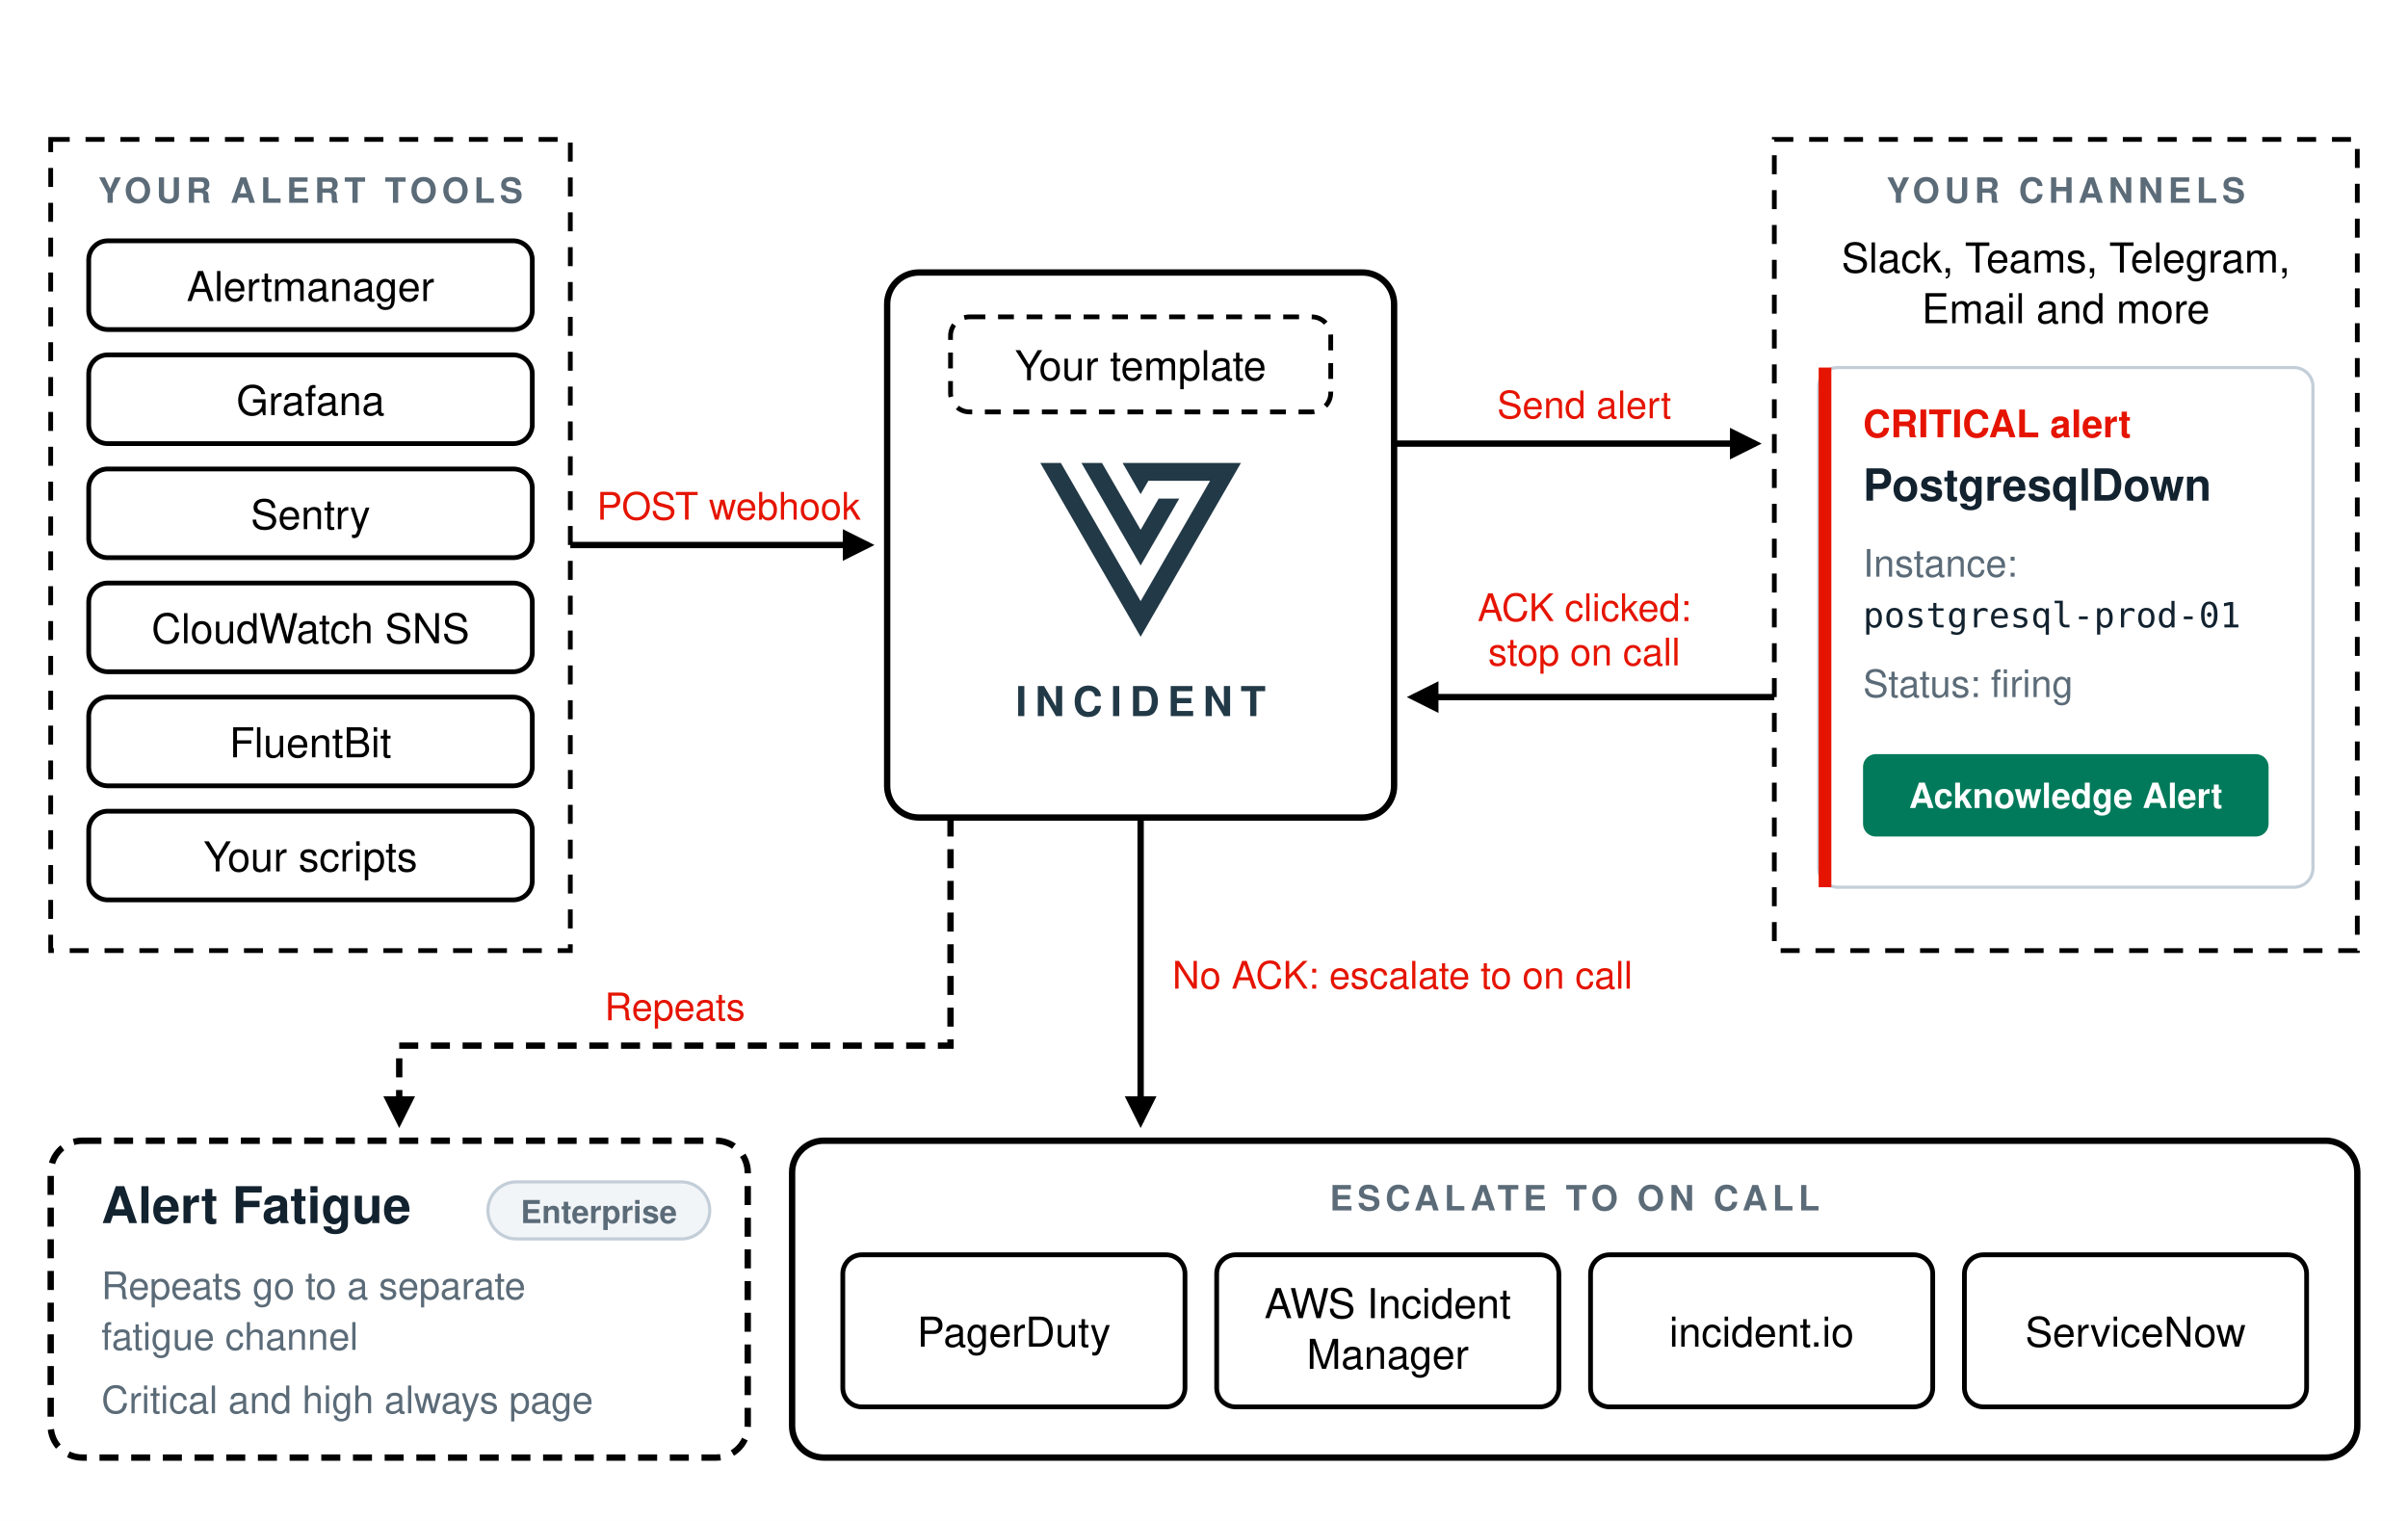
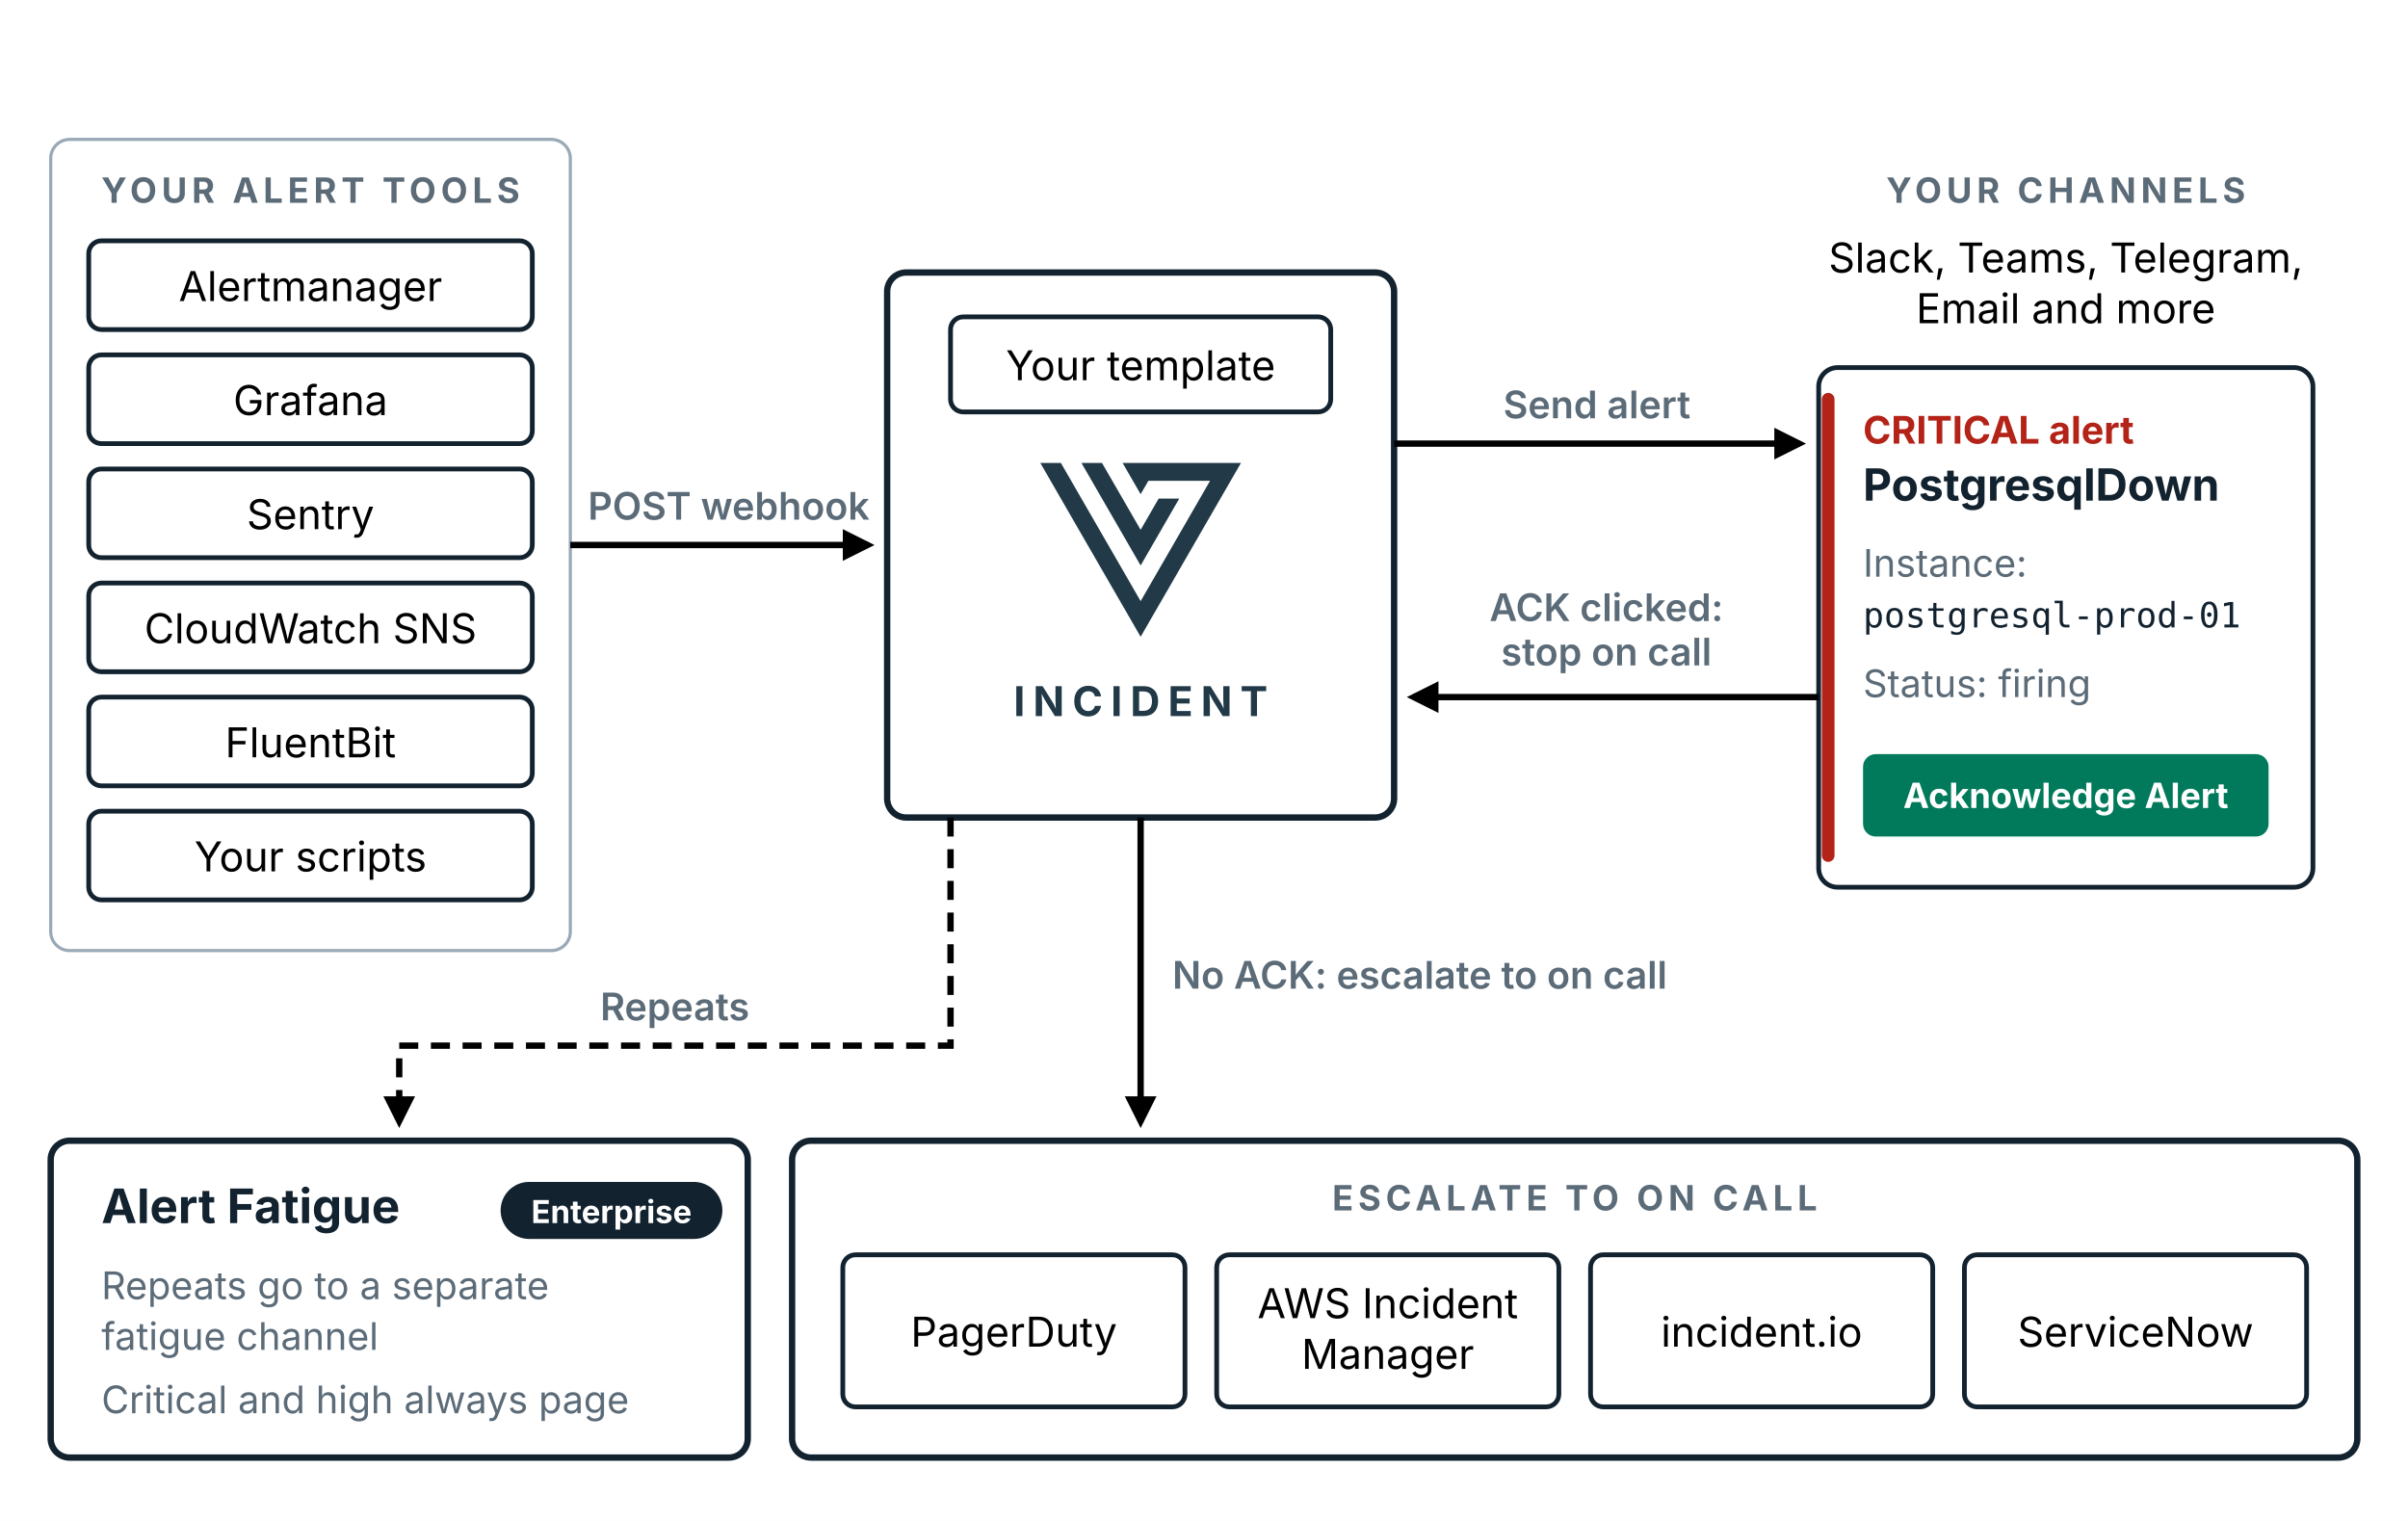
<svg xmlns="http://www.w3.org/2000/svg" width="760" height="480" viewBox="0 0 760 480" style="max-width:100%;height:auto" role="img" aria-label="Your alert tools, Alertmanager, Grafana, Sentry, CloudWatch SNS, FluentBit and your own scripts, POST a webhook to Versus, which renders your custom template and sends the alert to your channels such as Slack, Teams, Telegram and Email; clicking ACK in the message stops on call, and with no ACK Versus escalates to on call through PagerDuty, AWS Incident Manager, incident.io or ServiceNow; with Enterprise Alert Fatigue, repeats go to a separate fatigue channel while critical and high alerts always page">
  <defs>
    <marker id="a" viewBox="0 0 10 10" refX="8" refY="5" markerWidth="5" markerHeight="5" orient="auto-start-reverse">
      <path d="M0,0 L10,5 L0,10 z" fill="#000000" />
    </marker>
    <symbol id="v" viewBox="24 18 64 55.1">
      <path fill="#223947" fill-rule="evenodd" d="M53.55 23.74L56 27.98L58.45 23.74H77.96L74.71 29.38L65.76 44.89L62.51 50.52L59.25 56.16L56 61.79L52.75 56.16L49.5 50.52L37.29 29.38L34.04 23.74L30.78 18.11H24.28L27.53 23.74L30.78 29.38L46.24 56.16L52.75 67.42L56 73.06L59.25 67.42L62.51 61.79L65.76 56.16L69.01 50.52L81.21 29.38L84.47 23.74L87.72 18.11H50.3ZM47.04 23.74L43.79 18.11H37.29L40.54 23.74L43.79 29.38L52.75 44.89L56 50.52L59.25 44.89L62.51 39.25L68.2 29.38H61.7L59.25 33.62L56 39.25L50.3 29.38Z" />
    </symbol>
  </defs>
  <style>
-     text{font-family:'Helvetica Neue',Helvetica,Arial,sans-serif;font-size:13px;fill:#000000}
+     text{font-family:Inter,"Helvetica Neue",Helvetica,Arial,system-ui,sans-serif;font-size:13px;fill:#000000}
    .m{text-anchor:middle}
    .name{font-weight:700;fill:#12222F}
    .zone{font-size:11px;font-weight:700;fill:#5B6B78;letter-spacing:1.5px}
    .d{font-size:12px;fill:#5B6B78}
-     .e{font-size:12px;fill:#E51400}
+     .lbl{font-size:12px;font-weight:600;fill:#5B6B78}
+     .red{font-size:12px;font-weight:700;fill:#B42318}
    .logo{font-weight:700;fill:#223947;letter-spacing:2.5px}
-     .c{font-family:SFMono-Regular,Menlo,Consolas,monospace;font-size:11px;fill:#12222F}
+     .c{font-family:SFMono-Regular,Menlo,Consolas,ui-monospace,monospace;font-size:11px;fill:#12222F}
    .btn{font-size:11px;font-weight:700;fill:#FFFFFF}
-     .grp{fill:none;stroke:#000000;stroke-width:1.5;stroke-dasharray:6 5}
-     .blk{fill:#FFFFFF;stroke:#000000;stroke-width:2}
-     .opt{fill:#FFFFFF;stroke:#000000;stroke-width:2;stroke-dasharray:6 4}
-     .chip{fill:#FFFFFF;stroke:#000000;stroke-width:1.5}
-     .flow{fill:none;stroke:#000000;stroke-width:2;marker-end:url(#a)}
+     .tag{font-size:10px;font-weight:700;fill:#FFFFFF}
+     .out{fill:none;stroke:#9AA9B6;stroke-width:1}
+     .blk{fill:#FFFFFF;stroke:#12222F;stroke-width:2}
+     .chip{fill:#FFFFFF;stroke:#12222F;stroke-width:1.5}
+     .flow{fill:none;stroke:#000000;stroke-width:2}
    .dash{stroke-dasharray:6 4}
  </style>
  <rect width="760" height="480" fill="#FFFFFF" />
-   <rect class="grp" x="16" y="44" width="164" height="256" />
-   <rect class="grp" x="560" y="44" width="184" height="256" />
-   <rect class="chip" x="28" y="76" width="140" height="28" rx="6" />
-   <rect class="chip" x="28" y="112" width="140" height="28" rx="6" />
-   <rect class="chip" x="28" y="148" width="140" height="28" rx="6" />
-   <rect class="chip" x="28" y="184" width="140" height="28" rx="6" />
-   <rect class="chip" x="28" y="220" width="140" height="28" rx="6" />
-   <rect class="chip" x="28" y="256" width="140" height="28" rx="6" />
-   <rect class="blk" x="280" y="86" width="160" height="172" rx="10" />
-   <rect x="300" y="100" width="120" height="30" rx="6" fill="#FFFFFF" stroke="#000000" stroke-width="1.5" stroke-dasharray="5 4" />
+   <rect class="out" x="16" y="44" width="164" height="256" rx="6" />
+   <rect class="chip" x="28" y="76" width="140" height="28" rx="4" />
+   <rect class="chip" x="28" y="112" width="140" height="28" rx="4" />
+   <rect class="chip" x="28" y="148" width="140" height="28" rx="4" />
+   <rect class="chip" x="28" y="184" width="140" height="28" rx="4" />
+   <rect class="chip" x="28" y="220" width="140" height="28" rx="4" />
+   <rect class="chip" x="28" y="256" width="140" height="28" rx="4" />
+   <rect class="blk" x="280" y="86" width="160" height="172" rx="6" />
+   <rect class="chip" x="300" y="100" width="120" height="30" rx="4" />
  <use href="#v" x="328" y="146" width="64" height="55" />
-   <rect x="574" y="116" width="156" height="164" rx="6" fill="#FFFFFF" stroke="#C3CED8" />
-   <rect x="574" y="116" width="4" height="164" fill="#E51400" />
+   <rect x="574" y="116" width="156" height="164" rx="6" fill="#FFFFFF" stroke="#12222F" stroke-width="1.5" />
+   <rect x="575" y="124" width="4" height="148" rx="2" fill="#B42318" />
  <rect x="588" y="238" width="128" height="26" rx="4" fill="#007A5A" />
-   <rect class="opt" x="16" y="360" width="220" height="100" rx="10" />
-   <rect x="154" y="373" width="70" height="18" rx="9" fill="#F2F5F8" stroke="#C3CED8" />
-   <rect class="blk" x="250" y="360" width="494" height="100" rx="10" />
-   <rect class="chip" x="266" y="396" width="108" height="48" rx="6" />
-   <rect class="chip" x="384" y="396" width="108" height="48" rx="6" />
-   <rect class="chip" x="502" y="396" width="108" height="48" rx="6" />
-   <rect class="chip" x="620" y="396" width="108" height="48" rx="6" />
-   <path class="flow" d="M180 172H274" />
-   <path class="flow" d="M440 140H554" />
-   <path class="flow" d="M560 220H446" />
-   <path class="flow" d="M360 258V354" />
-   <path class="flow dash" d="M300 258V330H126V354" />
+   <rect class="blk" x="16" y="360" width="220" height="100" rx="6" />
+   <rect x="158" y="373" width="70" height="18" rx="9" fill="#12222F" />
+   <rect class="blk" x="250" y="360" width="494" height="100" rx="6" />
+   <rect class="chip" x="266" y="396" width="108" height="48" rx="4" />
+   <rect class="chip" x="384" y="396" width="108" height="48" rx="4" />
+   <rect class="chip" x="502" y="396" width="108" height="48" rx="4" />
+   <rect class="chip" x="620" y="396" width="108" height="48" rx="4" />
+   <path class="flow" d="M180 172H274" marker-end="url(#a)" />
+   <path class="flow" d="M440 140H568" marker-end="url(#a)" />
+   <path class="flow" d="M574 220H446" marker-end="url(#a)" />
+   <path class="flow" d="M360 258V354" marker-end="url(#a)" />
+   <path class="flow dash" d="M300 258V330H126V354" marker-end="url(#a)" />
  <text class="zone m" x="98" y="64">YOUR ALERT TOOLS</text>
  <text class="m" x="98" y="95">Alertmanager</text>
  <text class="m" x="98" y="131">Grafana</text>
  <text class="m" x="98" y="167">Sentry</text>
  <text class="m" x="98" y="203">CloudWatch SNS</text>
  <text class="m" x="98" y="239">FluentBit</text>
  <text class="m" x="98" y="275">Your scripts</text>
-   <text class="e m" x="230" y="164">POST webhook</text>
+   <text class="lbl m" x="230" y="164">POST webhook</text>
  <text class="m" x="360" y="120">Your template</text>
  <text class="logo m" x="360" y="226">INCIDENT</text>
-   <text class="e m" x="500" y="132">Send alert</text>
-   <text class="e m" x="500" y="196">ACK clicked:</text>
-   <text class="e m" x="500" y="210">stop on call</text>
+   <text class="lbl m" x="504" y="132">Send alert</text>
+   <text class="lbl m" x="507" y="196">ACK clicked:</text>
+   <text class="lbl m" x="507" y="210">stop on call</text>
  <text class="zone m" x="652" y="64">YOUR CHANNELS</text>
  <text class="m" x="652" y="86">Slack, Teams, Telegram,</text>
  <text class="m" x="652" y="102">Email and more</text>
-   <text x="588" y="138" style="font-size:12px;font-weight:700;fill:#E51400">CRITICAL alert</text>
+   <text class="red" x="588" y="140">CRITICAL alert</text>
  <text class="name" x="588" y="158" style="font-size:14px">PostgresqlDown</text>
  <text class="d" x="588" y="182">Instance:</text>
  <text class="c" x="588" y="198">postgresql-prod-01</text>
  <text class="d" x="588" y="220">Status: firing</text>
  <text class="btn m" x="652" y="255">Acknowledge Alert</text>
-   <text class="e" x="370" y="312">No ACK: escalate to on call</text>
-   <text class="e m" x="213" y="322">Repeats</text>
-   <text class="name" x="32" y="386" style="font-size:16px">Alert Fatigue</text>
-   <text class="m" x="189" y="386" style="font-size:10px;font-weight:700;fill:#5B6B78">Enterprise</text>
+   <text class="lbl" x="370" y="312">No ACK: escalate to on call</text>
+   <text class="lbl m" x="213" y="322">Repeats</text>
+   <text class="name" x="32" y="386" style="font-size:15px">Alert Fatigue</text>
+   <text class="tag m" x="193" y="386">Enterprise</text>
  <text class="d" x="32" y="410">Repeats go to a separate</text>
  <text class="d" x="32" y="426">fatigue channel</text>
  <text class="d" x="32" y="446">Critical and high always page</text>
  <text class="zone m" x="497" y="382">ESCALATE TO ON CALL</text>
  <text class="m" x="320" y="425">PagerDuty</text>
  <text class="m" x="438" y="416">AWS Incident</text>
  <text class="m" x="438" y="432">Manager</text>
  <text class="m" x="556" y="425">incident.io</text>
  <text class="m" x="674" y="425">ServiceNow</text>
</svg>
